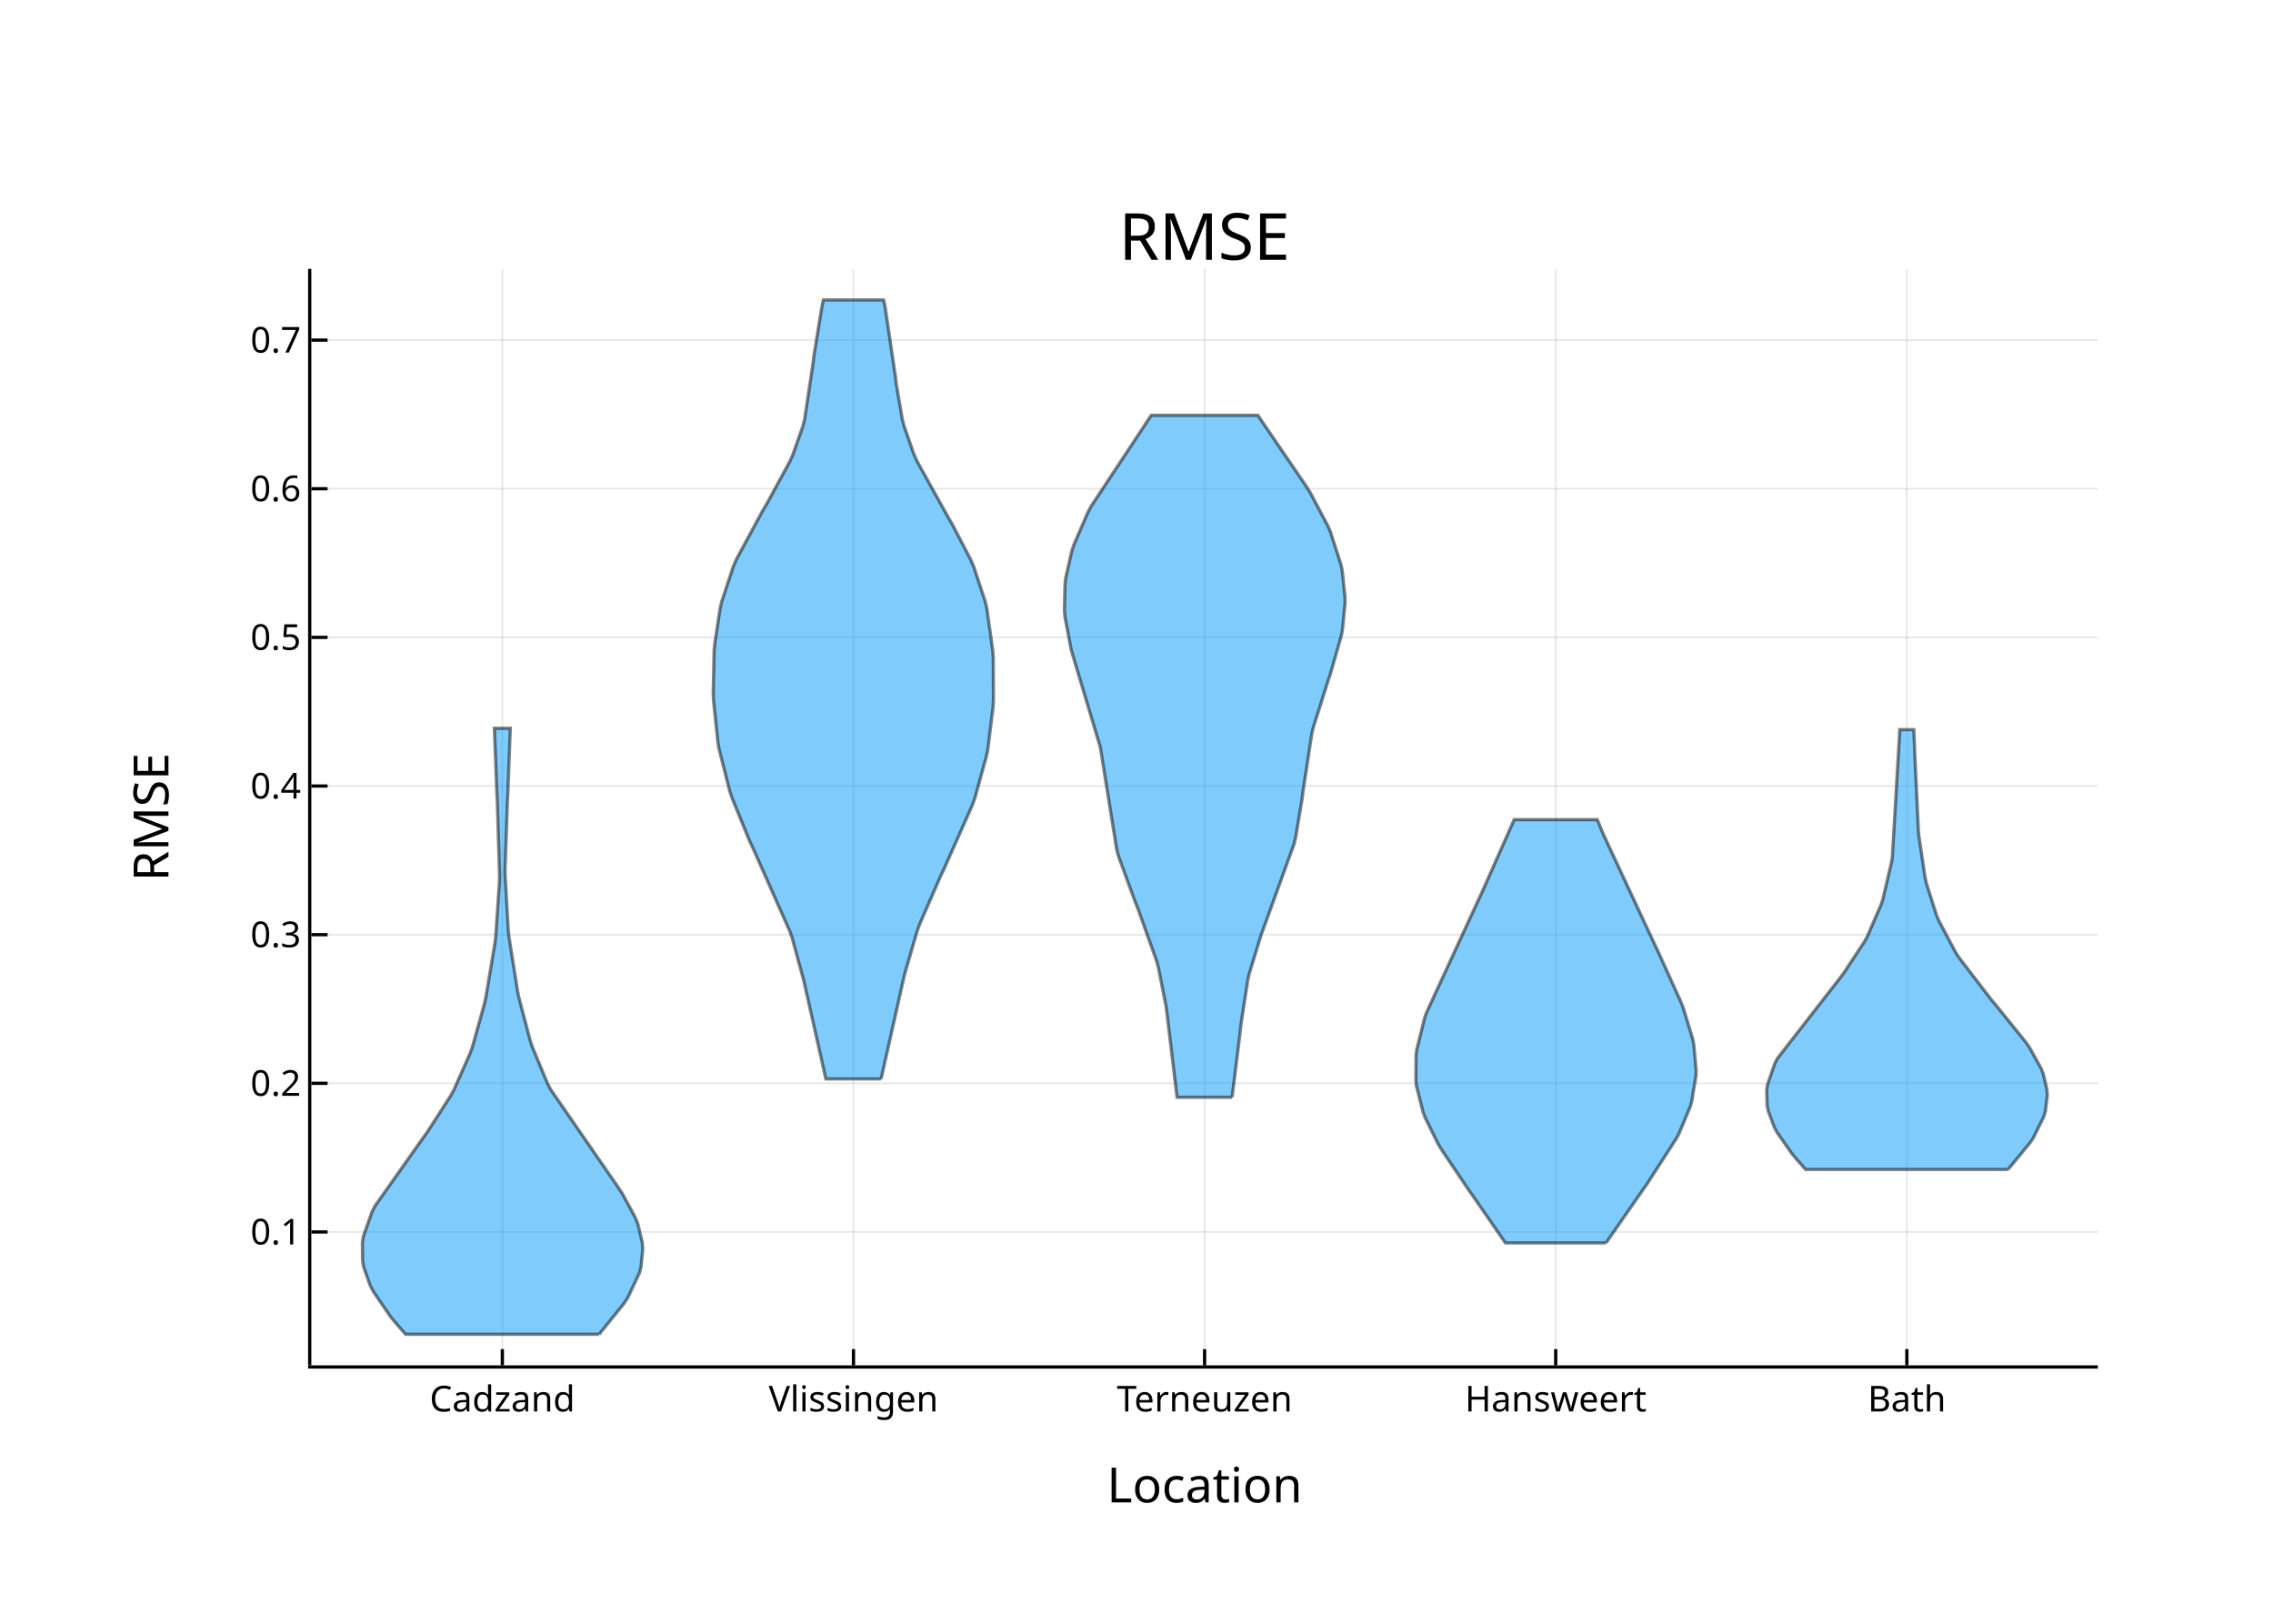
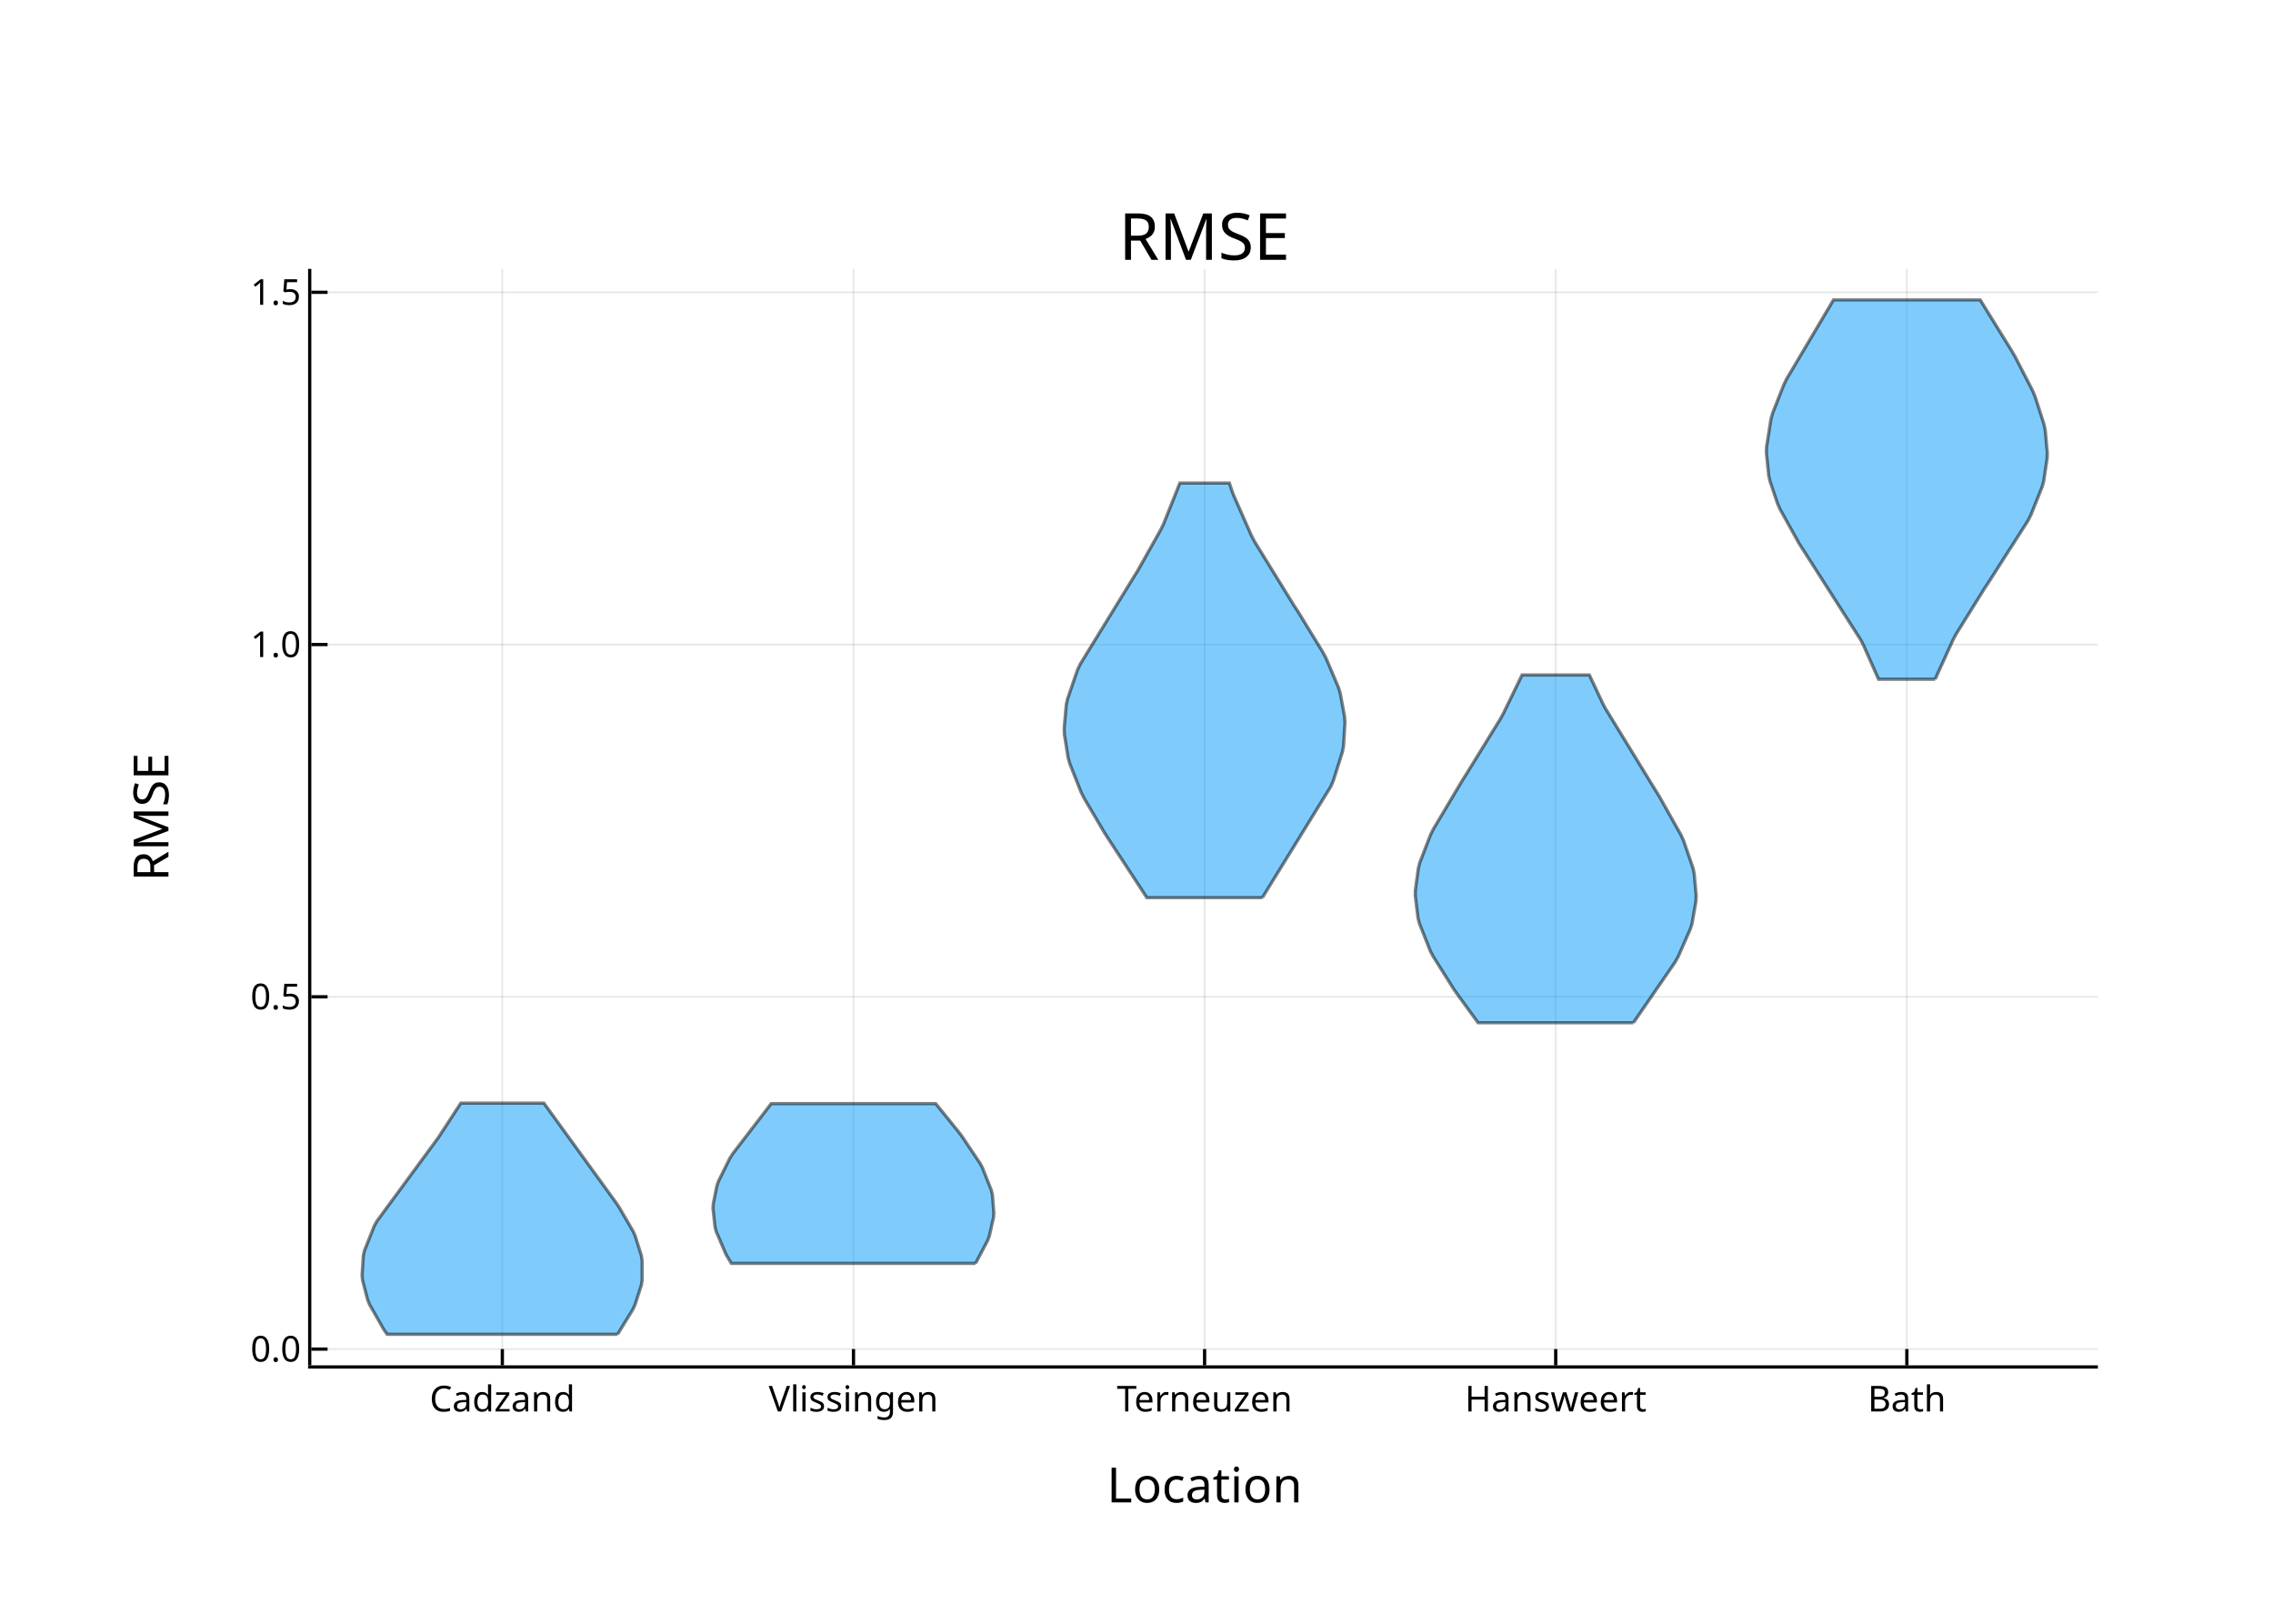
<svg xmlns="http://www.w3.org/2000/svg" class="main-svg" width="700" height="500" style="" viewBox="0 0 700 500">
  <rect x="0" y="0" width="700" height="500" style="fill: rgb(255, 255, 255); fill-opacity: 1;" />
-   <defs id="defs-927758">
+   <defs id="defs-c6fe76">
    <g class="clips">
-       <clipPath id="clip927758xyplot" class="plotclip">
+       <clipPath id="clipc6fe76xyplot" class="plotclip">
        <rect width="550.182" height="337.635" />
      </clipPath>
-       <clipPath class="axesclip" id="clip927758x">
+       <clipPath class="axesclip" id="clipc6fe76x">
        <rect x="95.881" y="0" width="550.182" height="500" />
      </clipPath>
-       <clipPath class="axesclip" id="clip927758y">
+       <clipPath class="axesclip" id="clipc6fe76y">
        <rect x="0" y="82.797" width="700" height="337.635" />
      </clipPath>
-       <clipPath class="axesclip" id="clip927758xy">
+       <clipPath class="axesclip" id="clipc6fe76xy">
        <rect x="95.881" y="82.797" width="550.182" height="337.635" />
      </clipPath>
    </g>
    <g class="gradients" />
  </defs>
  <g class="bglayer" />
  <g class="layer-below">
    <g class="imagelayer" />
    <g class="shapelayer" />
  </g>
  <g class="cartesianlayer">
    <g class="subplot xy">
      <g class="layer-subplot">
        <g class="shapelayer" />
        <g class="imagelayer" />
      </g>
      <g class="gridlayer">
        <g class="x">
          <path class="xgrid crisp" transform="translate(154.7015,0)" d="M0,82.797v337.635" style="stroke: rgb(0, 0, 0); stroke-opacity: 0.1; stroke-width: 0.5px;" />
          <path class="xgrid crisp" transform="translate(262.8415,0)" d="M0,82.797v337.635" style="stroke: rgb(0, 0, 0); stroke-opacity: 0.1; stroke-width: 0.5px;" />
          <path class="xgrid crisp" transform="translate(370.9715,0)" d="M0,82.797v337.635" style="stroke: rgb(0, 0, 0); stroke-opacity: 0.1; stroke-width: 0.5px;" />
          <path class="xgrid crisp" transform="translate(479.1015,0)" d="M0,82.797v337.635" style="stroke: rgb(0, 0, 0); stroke-opacity: 0.1; stroke-width: 0.5px;" />
          <path class="xgrid crisp" transform="translate(587.2415,0)" d="M0,82.797v337.635" style="stroke: rgb(0, 0, 0); stroke-opacity: 0.1; stroke-width: 0.5px;" />
        </g>
        <g class="y">
-           <path class="ygrid crisp" transform="translate(0,379.3569)" d="M95.881,0h550.182" style="stroke: rgb(0, 0, 0); stroke-opacity: 0.1; stroke-width: 0.5px;" />
-           <path class="ygrid crisp" transform="translate(0,333.5869)" d="M95.881,0h550.182" style="stroke: rgb(0, 0, 0); stroke-opacity: 0.1; stroke-width: 0.5px;" />
-           <path class="ygrid crisp" transform="translate(0,287.8169)" d="M95.881,0h550.182" style="stroke: rgb(0, 0, 0); stroke-opacity: 0.1; stroke-width: 0.5px;" />
-           <path class="ygrid crisp" transform="translate(0,242.0469)" d="M95.881,0h550.182" style="stroke: rgb(0, 0, 0); stroke-opacity: 0.1; stroke-width: 0.5px;" />
-           <path class="ygrid crisp" transform="translate(0,196.2669)" d="M95.881,0h550.182" style="stroke: rgb(0, 0, 0); stroke-opacity: 0.1; stroke-width: 0.5px;" />
-           <path class="ygrid crisp" transform="translate(0,150.4969)" d="M95.881,0h550.182" style="stroke: rgb(0, 0, 0); stroke-opacity: 0.1; stroke-width: 0.5px;" />
-           <path class="ygrid crisp" transform="translate(0,104.7269)" d="M95.881,0h550.182" style="stroke: rgb(0, 0, 0); stroke-opacity: 0.1; stroke-width: 0.5px;" />
+           <path class="ygrid crisp" transform="translate(0,415.4269)" d="M95.881,0h550.182" style="stroke: rgb(0, 0, 0); stroke-opacity: 0.1; stroke-width: 0.5px;" />
+           <path class="ygrid crisp" transform="translate(0,306.9469)" d="M95.881,0h550.182" style="stroke: rgb(0, 0, 0); stroke-opacity: 0.1; stroke-width: 0.5px;" />
+           <path class="ygrid crisp" transform="translate(0,198.4769)" d="M95.881,0h550.182" style="stroke: rgb(0, 0, 0); stroke-opacity: 0.1; stroke-width: 0.5px;" />
+           <path class="ygrid crisp" transform="translate(0,90.00692)" d="M95.881,0h550.182" style="stroke: rgb(0, 0, 0); stroke-opacity: 0.1; stroke-width: 0.5px;" />
        </g>
      </g>
      <g class="zerolinelayer" />
      <path class="xlines-below" />
      <path class="ylines-below" />
      <g class="overlines-below" />
      <g class="xaxislayer-below" />
      <g class="yaxislayer-below" />
      <g class="overaxes-below" />
-       <g class="plot" transform="translate(95.88145,82.79692)" clip-path="url('#clip927758xyplot')">
+       <g class="plot" transform="translate(95.88145,82.79692)" clip-path="url('#clipc6fe76xyplot')">
        <g class="scatterlayer mlayer">
-           <g class="trace scatter trace63941c" style="stroke-miterlimit: 2;">
-             <g class="fills">
-               <g>
-                 <path class="js-fill" d="M522.52,342.33L522.52,342.33L522.52,277.32L529.25,269.16L530.35,267.53L533.56,261L534.04,259.37L534.61,254.48L534.52,252.84L533.4,247.95L532.77,246.32L529.16,239.79L528.03,238.16L518.8,226.73L517.42,225.1L507.4,212.04L506.35,210.41L501.16,200.62L500.49,198.99L497.38,189.19L497.01,187.56L495.05,174.51L494.91,172.87L493.84,150.03L493.78,148.39L493.52,141.87L489.19,141.87L486.89,181.03L486.64,182.67L483.97,194.09L483.44,195.72L479.2,205.52L478.31,207.15L471.85,216.94L470.61,218.57L451.55,243.05L450.69,244.68L448.43,251.21L448.2,252.84L448.34,257.74L448.68,259.37L450.51,264.27L451.38,265.9L455.94,272.43L457.3,274.06L460.19,277.32L522.52,277.32" style="fill: rgb(0, 154, 250); fill-opacity: 0.5; stroke-width: 0;" />
-               </g>
-             </g>
-             <g class="errorbars" />
-             <g class="lines">
-               <path class="js-line" d="M522.52,277.32L529.25,269.16L530.35,267.53L533.56,261L534.04,259.37L534.61,254.48L534.52,252.84L533.4,247.95L532.77,246.32L529.16,239.79L528.03,238.16L518.8,226.73L517.42,225.1L507.4,212.04L506.35,210.41L501.16,200.62L500.49,198.99L497.38,189.19L497.01,187.56L495.05,174.51L494.91,172.87L493.84,150.03L493.78,148.39L493.52,141.87L489.19,141.87L486.89,181.03L486.64,182.67L483.97,194.09L483.44,195.72L479.2,205.52L478.31,207.15L471.85,216.94L470.61,218.57L451.55,243.05L450.69,244.68L448.43,251.21L448.2,252.84L448.34,257.74L448.68,259.37L450.51,264.27L451.38,265.9L455.94,272.43L457.3,274.06L460.19,277.32L522.52,277.32" style="vector-effect: non-scaling-stroke; fill: none; stroke: rgb(0, 0, 0); stroke-opacity: 0.5; stroke-width: 1px; opacity: 1;" />
-             </g>
-             <g class="points" />
-             <g class="text" />
-           </g>
-           <g class="trace scatter trace9a4f41" style="stroke-miterlimit: 2;">
-             <g class="fills">
-               <g>
-                 <path class="js-fill" d="M88.61,342.33L88.61,342.33L88.61,328.08L96.24,318.65L97.47,316.77L101.03,309.23L101.54,307.34L102.08,301.69L101.93,299.8L100.57,294.15L99.84,292.26L95.76,284.72L94.52,282.84L73.69,252.68L72.72,250.79L68.02,239.48L67.4,237.6L63.93,224.4L63.54,222.52L60.85,205.55L60.65,203.67L59.69,186.7L59.67,184.82L60.38,164.08L60.49,162.2L61.28,141.46L56.37,141.46L57.16,162.2L57.27,164.08L57.96,186.7L57.93,188.59L56.79,205.55L56.57,207.44L53.72,224.4L53.3,226.29L49.63,239.48L48.96,241.37L43.96,252.68L42.94,254.56L35.66,265.87L34.29,267.76L19.65,288.49L18.67,290.38L16.02,297.92L15.72,299.8L15.77,305.46L16.11,307.34L18.1,313L19.07,314.88L24.21,322.42L25.75,324.31L29.04,328.08L88.61,328.08" style="fill: rgb(0, 154, 250); fill-opacity: 0.5; stroke-width: 0;" />
-               </g>
-             </g>
-             <g class="errorbars" />
-             <g class="lines">
-               <path class="js-line" d="M88.61,328.08L96.24,318.65L97.47,316.77L101.03,309.23L101.54,307.34L102.08,301.69L101.93,299.8L100.57,294.15L99.84,292.26L95.76,284.72L94.52,282.84L73.69,252.68L72.72,250.79L68.02,239.48L67.4,237.6L63.93,224.4L63.54,222.52L60.85,205.55L60.65,203.67L59.69,186.7L59.67,184.82L60.38,164.08L60.49,162.2L61.28,141.46L56.37,141.46L57.16,162.2L57.27,164.08L57.96,186.7L57.93,188.59L56.79,205.55L56.57,207.44L53.72,224.4L53.3,226.29L49.63,239.48L48.96,241.37L43.96,252.68L42.94,254.56L35.66,265.87L34.29,267.76L19.65,288.49L18.67,290.38L16.02,297.92L15.72,299.8L15.77,305.46L16.11,307.34L18.1,313L19.07,314.88L24.21,322.42L25.75,324.31L29.04,328.08L88.61,328.08" style="vector-effect: non-scaling-stroke; fill: none; stroke: rgb(0, 0, 0); stroke-opacity: 0.5; stroke-width: 1px; opacity: 1;" />
-             </g>
-             <g class="points" />
-             <g class="text" />
-           </g>
-           <g class="trace scatter traced9ccad" style="stroke-miterlimit: 2;">
-             <g class="fills">
-               <g>
-                 <path class="js-fill" d="M398.71,342.33L398.71,342.33L398.71,299.94L409.89,283.85L411.04,282.24L420.4,267.75L421.24,266.15L424.61,258.1L425.09,256.49L426.42,248.45L426.48,246.84L425.75,238.79L425.43,237.18L422.49,227.53L421.87,225.92L414.58,209.83L413.8,208.22L398.05,174.43L397.36,172.82L396.03,169.6L370.42,169.6L360.44,192.13L359.68,193.74L343.37,229.14L342.82,230.75L340.43,240.4L340.22,242.01L340.15,250.06L340.34,251.66L342.38,259.71L342.99,261.32L346.95,269.36L347.89,270.97L356.56,283.85L357.71,285.45L367.73,299.94L398.71,299.94" style="fill: rgb(0, 154, 250); fill-opacity: 0.5; stroke-width: 0;" />
-               </g>
-             </g>
-             <g class="errorbars" />
-             <g class="lines">
-               <path class="js-line" d="M398.71,299.94L409.89,283.85L411.04,282.24L420.4,267.75L421.24,266.15L424.61,258.1L425.09,256.49L426.42,248.45L426.48,246.84L425.75,238.79L425.43,237.18L422.49,227.53L421.87,225.92L414.58,209.83L413.8,208.22L398.05,174.43L397.36,172.82L396.03,169.6L370.42,169.6L360.44,192.13L359.68,193.74L343.37,229.14L342.82,230.75L340.43,240.4L340.22,242.01L340.15,250.06L340.34,251.66L342.38,259.71L342.99,261.32L346.95,269.36L347.89,270.97L356.56,283.85L357.71,285.45L367.73,299.94L398.71,299.94" style="vector-effect: non-scaling-stroke; fill: none; stroke: rgb(0, 0, 0); stroke-opacity: 0.5; stroke-width: 1px; opacity: 1;" />
-             </g>
-             <g class="points" />
-             <g class="text" />
-           </g>
-           <g class="trace scatter tracebf17c5" style="stroke-miterlimit: 2;">
-             <g class="fills">
-               <g>
-                 <path class="js-fill" d="M283.57,342.33L283.57,342.33L283.57,255.09L286.03,235.09L286.23,233.09L288.38,219.09L288.83,217.09L292.5,205.09L293.24,203.09L302.65,177.09L303.13,175.09L305.14,163.09L305.37,161.09L308.12,143.09L308.61,141.09L313.04,127.09L313.72,125.09L317.17,113.09L317.56,111.09L318.34,103.09L318.34,101.09L317.51,93.09L317.1,91.09L313.89,81.09L313.03,79.09L307.73,69.09L306.5,67.09L292.85,47.09L291.52,45.09L258.66,45.09L257.33,47.09L240.14,73.09L239.08,75.09L234.78,85.09L234.14,87.09L232.34,95.09L232.1,97.09L231.92,105.09L232.07,107.09L233.97,117.09L234.53,119.09L242.91,147.09L243.26,149.09L248.07,179.09L248.65,181.09L253.78,195.09L254.58,197.09L260.3,213.09L260.85,215.09L263.22,227.09L263.48,229.09L266.61,255.09L283.57,255.09" style="fill: rgb(0, 154, 250); fill-opacity: 0.5; stroke-width: 0;" />
-               </g>
-             </g>
-             <g class="errorbars" />
-             <g class="lines">
-               <path class="js-line" d="M283.57,255.09L286.03,235.09L286.23,233.09L288.38,219.09L288.83,217.09L292.5,205.09L293.24,203.09L302.65,177.09L303.13,175.09L305.14,163.09L305.37,161.09L308.12,143.09L308.61,141.09L313.04,127.09L313.72,125.09L317.17,113.09L317.56,111.09L318.34,103.09L318.34,101.09L317.51,93.09L317.1,91.09L313.89,81.09L313.03,79.09L307.73,69.09L306.5,67.09L292.85,47.09L291.52,45.09L258.66,45.09L257.33,47.09L240.14,73.09L239.08,75.09L234.78,85.09L234.14,87.09L232.34,95.09L232.1,97.09L231.92,105.09L232.07,107.09L233.97,117.09L234.53,119.09L242.91,147.09L243.26,149.09L248.07,179.09L248.65,181.09L253.78,195.09L254.58,197.09L260.3,213.09L260.85,215.09L263.22,227.09L263.48,229.09L266.61,255.09L283.57,255.09" style="vector-effect: non-scaling-stroke; fill: none; stroke: rgb(0, 0, 0); stroke-opacity: 0.5; stroke-width: 1px; opacity: 1;" />
-             </g>
-             <g class="points" />
-             <g class="text" />
-           </g>
-           <g class="trace scatter trace5f574d" style="stroke-miterlimit: 2;">
-             <g class="fills">
-               <g>
-                 <path class="js-fill" d="M175.47,342.33L175.47,342.33L175.47,249.43L182.26,219.18L182.77,217.02L186.53,204.05L187.31,201.89L193.89,186.76L194.93,184.6L203.56,165.15L204.34,162.99L207.92,150.02L208.35,147.86L209.95,134.9L210.07,132.74L210.01,119.77L209.87,117.61L208.05,104.64L207.55,102.48L203.99,91.68L203.05,89.51L197.42,78.71L196.16,76.55L186.55,59.26L185.58,57.1L182.56,48.45L182,46.29L180.15,35.49L179.9,33.33L176.71,11.72L176.23,9.56L157.69,9.56L157.21,11.72L154.76,26.84L154.51,29.01L151.91,46.29L151.36,48.45L148.33,57.1L147.37,59.26L140.32,72.23L139.03,74.39L130.86,89.51L129.93,91.68L126.37,102.48L125.87,104.64L124.23,115.45L124.04,117.61L123.76,130.58L123.84,132.74L125.19,145.7L125.57,147.86L128.85,160.83L129.58,162.99L134.88,175.96L135.89,178.12L147.38,204.05L148.12,206.21L151.65,219.18L152.13,221.34L158.45,249.43L175.47,249.43" style="fill: rgb(0, 154, 250); fill-opacity: 0.5; stroke-width: 0;" />
-               </g>
-             </g>
-             <g class="errorbars" />
-             <g class="lines">
-               <path class="js-line" d="M175.47,249.43L182.26,219.18L182.77,217.02L186.53,204.05L187.31,201.89L193.89,186.76L194.93,184.6L203.56,165.15L204.34,162.99L207.92,150.02L208.35,147.86L209.95,134.9L210.07,132.74L210.01,119.77L209.87,117.61L208.05,104.64L207.55,102.48L203.99,91.68L203.05,89.51L197.42,78.71L196.16,76.55L186.55,59.26L185.58,57.1L182.56,48.45L182,46.29L180.15,35.49L179.9,33.33L176.71,11.72L176.23,9.56L157.69,9.56L157.21,11.72L154.76,26.84L154.51,29.01L151.91,46.29L151.36,48.45L148.33,57.1L147.37,59.26L140.32,72.23L139.03,74.39L130.86,89.51L129.93,91.68L126.37,102.48L125.87,104.64L124.23,115.45L124.04,117.61L123.76,130.58L123.84,132.74L125.19,145.7L125.57,147.86L128.85,160.83L129.58,162.99L134.88,175.96L135.89,178.12L147.38,204.05L148.12,206.21L151.65,219.18L152.13,221.34L158.45,249.43L175.47,249.43" style="vector-effect: non-scaling-stroke; fill: none; stroke: rgb(0, 0, 0); stroke-opacity: 0.5; stroke-width: 1px; opacity: 1;" />
+           <g class="trace scatter tracec38605" style="stroke-miterlimit: 2;">
+             <g class="fills">
+               <g>
+                 <path class="js-fill" d="M500.07,332.63L500.07,332.63L500.07,126.36L505.62,114.16L506.56,112.41L515.23,98.47L516.4,96.72L528.65,77.55L529.55,75.8L533.04,67.09L533.51,65.34L534.56,58.37L534.61,56.63L533.98,49.65L533.62,47.91L530.81,39.19L530.06,37.45L524.67,26.99L523.66,25.25L513.95,9.56L468.76,9.56L454.29,33.96L453.45,35.71L450.02,44.42L449.52,46.17L448.14,54.88L448.1,56.63L448.81,63.6L449.2,65.34L451.55,72.32L452.33,74.06L458.15,84.52L459.26,86.26L477.1,114.16L478,115.9L482.64,126.36L500.07,126.36" style="fill: rgb(0, 154, 250); fill-opacity: 0.5; stroke-width: 0;" />
+               </g>
+             </g>
+             <g class="errorbars" />
+             <g class="lines">
+               <path class="js-line" d="M500.07,126.36L505.62,114.16L506.56,112.41L515.23,98.47L516.4,96.72L528.65,77.55L529.55,75.8L533.04,67.09L533.51,65.34L534.56,58.37L534.61,56.63L533.98,49.65L533.62,47.91L530.81,39.19L530.06,37.45L524.67,26.99L523.66,25.25L513.95,9.56L468.76,9.56L454.29,33.96L453.45,35.71L450.02,44.42L449.52,46.17L448.14,54.88L448.1,56.63L448.81,63.6L449.2,65.34L451.55,72.32L452.33,74.06L458.15,84.52L459.26,86.26L477.1,114.16L478,115.9L482.64,126.36L500.07,126.36" style="vector-effect: non-scaling-stroke; fill: none; stroke: rgb(0, 0, 0); stroke-opacity: 0.5; stroke-width: 1px; opacity: 1;" />
+             </g>
+             <g class="points" />
+             <g class="text" />
+           </g>
+           <g class="trace scatter trace95944a" style="stroke-miterlimit: 2;">
+             <g class="fills">
+               <g>
+                 <path class="js-fill" d="M94.3,332.63L94.3,332.63L94.3,328.08L98.97,320.51L99.68,318.99L101.63,312.94L101.88,311.42L101.88,305.36L101.64,303.85L99.74,297.79L99.06,296.28L94.63,288.71L93.58,287.19L71.62,256.9L46.03,256.9L39.11,267.5L37.99,269.02L20.18,293.25L19.35,294.76L16.35,302.33L16.01,303.85L15.62,309.91L15.77,311.42L17.34,317.48L17.97,318.99L22.29,326.57L23.35,328.08L94.3,328.08" style="fill: rgb(0, 154, 250); fill-opacity: 0.5; stroke-width: 0;" />
+               </g>
+             </g>
+             <g class="errorbars" />
+             <g class="lines">
+               <path class="js-line" d="M94.3,328.08L98.97,320.51L99.68,318.99L101.63,312.94L101.88,311.42L101.88,305.36L101.64,303.85L99.74,297.79L99.06,296.28L94.63,288.71L93.58,287.19L71.62,256.9L46.03,256.9L39.11,267.5L37.99,269.02L20.18,293.25L19.35,294.76L16.35,302.33L16.01,303.85L15.62,309.91L15.77,311.42L17.34,317.48L17.97,318.99L22.29,326.57L23.35,328.08L94.3,328.08" style="vector-effect: non-scaling-stroke; fill: none; stroke: rgb(0, 0, 0); stroke-opacity: 0.5; stroke-width: 1px; opacity: 1;" />
+             </g>
+             <g class="points" />
+             <g class="text" />
+           </g>
+           <g class="trace scatter trace0a6b48" style="stroke-miterlimit: 2;">
+             <g class="fills">
+               <g>
+                 <path class="js-fill" d="M407.14,332.63L407.14,332.63L407.14,232.14L420.01,213.44L420.96,211.74L424.7,203.24L425.22,201.54L426.4,194.74L426.48,193.04L425.88,186.25L425.52,184.55L422.6,176.05L421.82,174.35L415.13,162.45L414.07,160.75L398.46,135.25L397.58,133.55L393.6,125.06L372.85,125.06L367.07,136.95L366.13,138.65L355.65,155.65L354.56,157.35L345.46,172.65L344.63,174.35L341.36,182.85L340.92,184.55L339.99,191.35L339.97,193.04L340.8,199.84L341.23,201.54L344.6,210.04L345.49,211.74L351.92,221.94L353.12,223.64L359.31,232.14L407.14,232.14" style="fill: rgb(0, 154, 250); fill-opacity: 0.5; stroke-width: 0;" />
+               </g>
+             </g>
+             <g class="errorbars" />
+             <g class="lines">
+               <path class="js-line" d="M407.14,232.14L420.01,213.44L420.96,211.74L424.7,203.24L425.22,201.54L426.4,194.74L426.48,193.04L425.88,186.25L425.52,184.55L422.6,176.05L421.82,174.35L415.13,162.45L414.07,160.75L398.46,135.25L397.58,133.55L393.6,125.06L372.85,125.06L367.07,136.95L366.13,138.65L355.65,155.65L354.56,157.35L345.46,172.65L344.63,174.35L341.36,182.85L340.92,184.55L339.99,191.35L339.97,193.04L340.8,199.84L341.23,201.54L344.6,210.04L345.49,211.74L351.92,221.94L353.12,223.64L359.31,232.14L407.14,232.14" style="vector-effect: non-scaling-stroke; fill: none; stroke: rgb(0, 0, 0); stroke-opacity: 0.5; stroke-width: 1px; opacity: 1;" />
+             </g>
+             <g class="points" />
+             <g class="text" />
+           </g>
+           <g class="trace scatter traced99b04" style="stroke-miterlimit: 2;">
+             <g class="fills">
+               <g>
+                 <path class="js-fill" d="M292.88,332.63L292.88,332.63L292.88,193.61L313.93,159.45L314.72,157.65L317.56,148.66L317.89,146.86L318.32,139.67L318.2,137.88L316.86,130.68L316.32,128.89L312.5,119.9L311.55,118.1L303.84,105.51L302.66,103.72L290.46,83.94L289.52,82.14L283.97,69.56L283.32,67.76L282.72,65.96L267.47,65.96L262.44,78.55L261.57,80.34L254.5,92.93L253.37,94.73L236.79,121.7L235.95,123.49L232.86,132.48L232.48,134.28L231.84,141.47L231.9,143.27L233.04,150.46L233.53,152.26L237.1,161.25L238.01,163.05L244.37,173.83L245.54,175.63L257.3,193.61L292.88,193.61" style="fill: rgb(0, 154, 250); fill-opacity: 0.5; stroke-width: 0;" />
+               </g>
+             </g>
+             <g class="errorbars" />
+             <g class="lines">
+               <path class="js-line" d="M292.88,193.61L313.93,159.45L314.72,157.65L317.56,148.66L317.89,146.86L318.32,139.67L318.2,137.88L316.86,130.68L316.32,128.89L312.5,119.9L311.55,118.1L303.84,105.51L302.66,103.72L290.46,83.94L289.52,82.14L283.97,69.56L283.32,67.76L282.72,65.96L267.47,65.96L262.44,78.55L261.57,80.34L254.5,92.93L253.37,94.73L236.79,121.7L235.95,123.49L232.86,132.48L232.48,134.28L231.84,141.47L231.9,143.27L233.04,150.46L233.53,152.26L237.1,161.25L238.01,163.05L244.37,173.83L245.54,175.63L257.3,193.61L292.88,193.61" style="vector-effect: non-scaling-stroke; fill: none; stroke: rgb(0, 0, 0); stroke-opacity: 0.5; stroke-width: 1px; opacity: 1;" />
+             </g>
+             <g class="points" />
+             <g class="text" />
+           </g>
+           <g class="trace scatter traceb1d047" style="stroke-miterlimit: 2;">
+             <g class="fills">
+               <g>
+                 <path class="js-fill" d="M204.55,332.63L204.55,332.63L204.55,306.24L208.27,299.21L208.8,297.81L210.08,292.18L210.19,290.78L209.75,285.16L209.43,283.75L206.65,276.73L205.88,275.32L200.21,266.89L199.12,265.48L192.29,257.05L141.62,257.05L129.74,272.51L128.86,273.91L125.38,280.94L124.89,282.35L123.77,287.97L123.7,289.37L124.31,295L124.67,296.4L127.68,303.43L128.49,304.83L129.37,306.24L204.55,306.24" style="fill: rgb(0, 154, 250); fill-opacity: 0.5; stroke-width: 0;" />
+               </g>
+             </g>
+             <g class="errorbars" />
+             <g class="lines">
+               <path class="js-line" d="M204.55,306.24L208.27,299.21L208.8,297.81L210.08,292.18L210.19,290.78L209.75,285.16L209.43,283.75L206.65,276.73L205.88,275.32L200.21,266.89L199.12,265.48L192.29,257.05L141.62,257.05L129.74,272.51L128.86,273.91L125.38,280.94L124.89,282.35L123.77,287.97L123.7,289.37L124.31,295L124.67,296.4L127.68,303.43L128.49,304.83L129.37,306.24L204.55,306.24" style="vector-effect: non-scaling-stroke; fill: none; stroke: rgb(0, 0, 0); stroke-opacity: 0.5; stroke-width: 1px; opacity: 1;" />
            </g>
            <g class="points" />
            <g class="text" />
          </g>
        </g>
      </g>
      <g class="overplot" />
      <path class="xlines-above crisp" d="M94.881,420.932H646.063" style="fill: none; stroke-width: 1px; stroke: rgb(0, 0, 0); stroke-opacity: 1;" />
      <path class="ylines-above crisp" d="M95.381,82.797V420.432" style="fill: none; stroke-width: 1px; stroke: rgb(0, 0, 0); stroke-opacity: 1;" />
      <g class="overlines-above" />
      <g class="xaxislayer-above">
        <path class="xtick ticks crisp" d="M0,420.432v-5" transform="translate(154.7015,0)" style="stroke: rgb(0, 0, 0); stroke-opacity: 1; stroke-width: 1px;" />
        <path class="xtick ticks crisp" d="M0,420.432v-5" transform="translate(262.8415,0)" style="stroke: rgb(0, 0, 0); stroke-opacity: 1; stroke-width: 1px;" />
        <path class="xtick ticks crisp" d="M0,420.432v-5" transform="translate(370.9715,0)" style="stroke: rgb(0, 0, 0); stroke-opacity: 1; stroke-width: 1px;" />
        <path class="xtick ticks crisp" d="M0,420.432v-5" transform="translate(479.1015,0)" style="stroke: rgb(0, 0, 0); stroke-opacity: 1; stroke-width: 1px;" />
        <path class="xtick ticks crisp" d="M0,420.432v-5" transform="translate(587.2415,0)" style="stroke: rgb(0, 0, 0); stroke-opacity: 1; stroke-width: 1px;" />
        <g class="xtick">
          <text text-anchor="middle" x="0" y="434.632" transform="translate(154.7015,0)" style="font-family: sans-serif; font-size: 11px; fill: rgb(0, 0, 0); fill-opacity: 1; white-space: pre;">Cadzand</text>
        </g>
        <g class="xtick">
          <text text-anchor="middle" x="0" y="434.632" transform="translate(262.8415,0)" style="font-family: sans-serif; font-size: 11px; fill: rgb(0, 0, 0); fill-opacity: 1; white-space: pre;">Vlissingen</text>
        </g>
        <g class="xtick">
          <text text-anchor="middle" x="0" y="434.632" transform="translate(370.9715,0)" style="font-family: sans-serif; font-size: 11px; fill: rgb(0, 0, 0); fill-opacity: 1; white-space: pre;">Terneuzen</text>
        </g>
        <g class="xtick">
          <text text-anchor="middle" x="0" y="434.632" transform="translate(479.1015,0)" style="font-family: sans-serif; font-size: 11px; fill: rgb(0, 0, 0); fill-opacity: 1; white-space: pre;">Hansweert</text>
        </g>
        <g class="xtick">
          <text text-anchor="middle" x="0" y="434.632" transform="translate(587.2415,0)" style="font-family: sans-serif; font-size: 11px; fill: rgb(0, 0, 0); fill-opacity: 1; white-space: pre;">Bath</text>
        </g>
      </g>
      <g class="yaxislayer-above">
-         <path class="ytick ticks crisp" d="M95.881,0h5" transform="translate(0,379.3569)" style="stroke: rgb(0, 0, 0); stroke-opacity: 1; stroke-width: 1px;" />
-         <path class="ytick ticks crisp" d="M95.881,0h5" transform="translate(0,333.5869)" style="stroke: rgb(0, 0, 0); stroke-opacity: 1; stroke-width: 1px;" />
-         <path class="ytick ticks crisp" d="M95.881,0h5" transform="translate(0,287.8169)" style="stroke: rgb(0, 0, 0); stroke-opacity: 1; stroke-width: 1px;" />
-         <path class="ytick ticks crisp" d="M95.881,0h5" transform="translate(0,242.0469)" style="stroke: rgb(0, 0, 0); stroke-opacity: 1; stroke-width: 1px;" />
-         <path class="ytick ticks crisp" d="M95.881,0h5" transform="translate(0,196.2669)" style="stroke: rgb(0, 0, 0); stroke-opacity: 1; stroke-width: 1px;" />
-         <path class="ytick ticks crisp" d="M95.881,0h5" transform="translate(0,150.4969)" style="stroke: rgb(0, 0, 0); stroke-opacity: 1; stroke-width: 1px;" />
-         <path class="ytick ticks crisp" d="M95.881,0h5" transform="translate(0,104.7269)" style="stroke: rgb(0, 0, 0); stroke-opacity: 1; stroke-width: 1px;" />
-         <g class="ytick">
-           <text text-anchor="end" x="92.681" y="3.85" transform="translate(0,379.3569)" style="font-family: sans-serif; font-size: 11px; fill: rgb(0, 0, 0); fill-opacity: 1; white-space: pre;">0.1</text>
-         </g>
-         <g class="ytick">
-           <text text-anchor="end" x="92.681" y="3.85" transform="translate(0,333.5869)" style="font-family: sans-serif; font-size: 11px; fill: rgb(0, 0, 0); fill-opacity: 1; white-space: pre;">0.2</text>
-         </g>
-         <g class="ytick">
-           <text text-anchor="end" x="92.681" y="3.85" transform="translate(0,287.8169)" style="font-family: sans-serif; font-size: 11px; fill: rgb(0, 0, 0); fill-opacity: 1; white-space: pre;">0.3</text>
-         </g>
-         <g class="ytick">
-           <text text-anchor="end" x="92.681" y="3.85" transform="translate(0,242.0469)" style="font-family: sans-serif; font-size: 11px; fill: rgb(0, 0, 0); fill-opacity: 1; white-space: pre;">0.4</text>
-         </g>
-         <g class="ytick">
-           <text text-anchor="end" x="92.681" y="3.85" transform="translate(0,196.2669)" style="font-family: sans-serif; font-size: 11px; fill: rgb(0, 0, 0); fill-opacity: 1; white-space: pre;">0.5</text>
-         </g>
-         <g class="ytick">
-           <text text-anchor="end" x="92.681" y="3.85" transform="translate(0,150.4969)" style="font-family: sans-serif; font-size: 11px; fill: rgb(0, 0, 0); fill-opacity: 1; white-space: pre;">0.6</text>
-         </g>
-         <g class="ytick">
-           <text text-anchor="end" x="92.681" y="3.85" transform="translate(0,104.7269)" style="font-family: sans-serif; font-size: 11px; fill: rgb(0, 0, 0); fill-opacity: 1; white-space: pre;">0.7</text>
+         <path class="ytick ticks crisp" d="M95.881,0h5" transform="translate(0,415.4269)" style="stroke: rgb(0, 0, 0); stroke-opacity: 1; stroke-width: 1px;" />
+         <path class="ytick ticks crisp" d="M95.881,0h5" transform="translate(0,306.9469)" style="stroke: rgb(0, 0, 0); stroke-opacity: 1; stroke-width: 1px;" />
+         <path class="ytick ticks crisp" d="M95.881,0h5" transform="translate(0,198.4769)" style="stroke: rgb(0, 0, 0); stroke-opacity: 1; stroke-width: 1px;" />
+         <path class="ytick ticks crisp" d="M95.881,0h5" transform="translate(0,90.00692)" style="stroke: rgb(0, 0, 0); stroke-opacity: 1; stroke-width: 1px;" />
+         <g class="ytick">
+           <text text-anchor="end" x="92.681" y="3.85" transform="translate(0,415.4269)" style="font-family: sans-serif; font-size: 11px; fill: rgb(0, 0, 0); fill-opacity: 1; white-space: pre;">0.0</text>
+         </g>
+         <g class="ytick">
+           <text text-anchor="end" x="92.681" y="3.85" transform="translate(0,306.9469)" style="font-family: sans-serif; font-size: 11px; fill: rgb(0, 0, 0); fill-opacity: 1; white-space: pre;">0.5</text>
+         </g>
+         <g class="ytick">
+           <text text-anchor="end" x="92.681" y="3.85" transform="translate(0,198.4769)" style="font-family: sans-serif; font-size: 11px; fill: rgb(0, 0, 0); fill-opacity: 1; white-space: pre;">1.0</text>
+         </g>
+         <g class="ytick">
+           <text text-anchor="end" x="92.681" y="3.85" transform="translate(0,90.00692)" style="font-family: sans-serif; font-size: 11px; fill: rgb(0, 0, 0); fill-opacity: 1; white-space: pre;">1.5</text>
        </g>
      </g>
      <g class="overaxes-above" />
    </g>
  </g>
  <g class="polarlayer" />
  <g class="ternarylayer" />
  <g class="geolayer" />
  <g class="funnelarealayer" />
  <g class="pielayer" />
  <g class="treemaplayer" />
  <g class="sunburstlayer" />
  <g class="glimages" />
-   <defs id="topdefs-927758">
+   <defs id="topdefs-c6fe76">
    <g class="clips" />
  </defs>
  <g class="layer-above">
    <g class="imagelayer" />
    <g class="shapelayer" />
  </g>
  <g class="infolayer">
    <g class="g-gtitle" />
    <g class="g-xtitle">
      <text class="xtitle" x="370.972" y="462.641" text-anchor="middle" style="font-family: sans-serif; font-size: 15px; fill: rgb(0, 0, 0); opacity: 1; font-weight: normal; white-space: pre;">Location</text>
    </g>
    <g class="g-ytitle">
      <text class="ytitle" transform="rotate(-90,51.875,251.6146)" x="51.875" y="251.615" text-anchor="middle" style="font-family: sans-serif; font-size: 15px; fill: rgb(0, 0, 0); opacity: 1; font-weight: normal; white-space: pre;">RMSE</text>
    </g>
    <g class="annotation" data-index="0" style="opacity: 1;">
      <g class="annotation-text-g" transform="rotate(0,370.9722,73)">
        <g class="cursor-pointer" transform="translate(340,60)">
          <rect class="bg" x="0.5" y="0.5" width="61" height="25" style="stroke-width: 1px; stroke: rgb(0, 0, 0); stroke-opacity: 0; fill: rgb(0, 0, 0); fill-opacity: 0;" />
          <text class="annotation-text" text-anchor="middle" x="30.906" y="20" style="font-family: sans-serif; font-size: 20px; fill: rgb(0, 0, 0); fill-opacity: 1; white-space: pre;">RMSE</text>
        </g>
      </g>
    </g>
  </g>
</svg>
